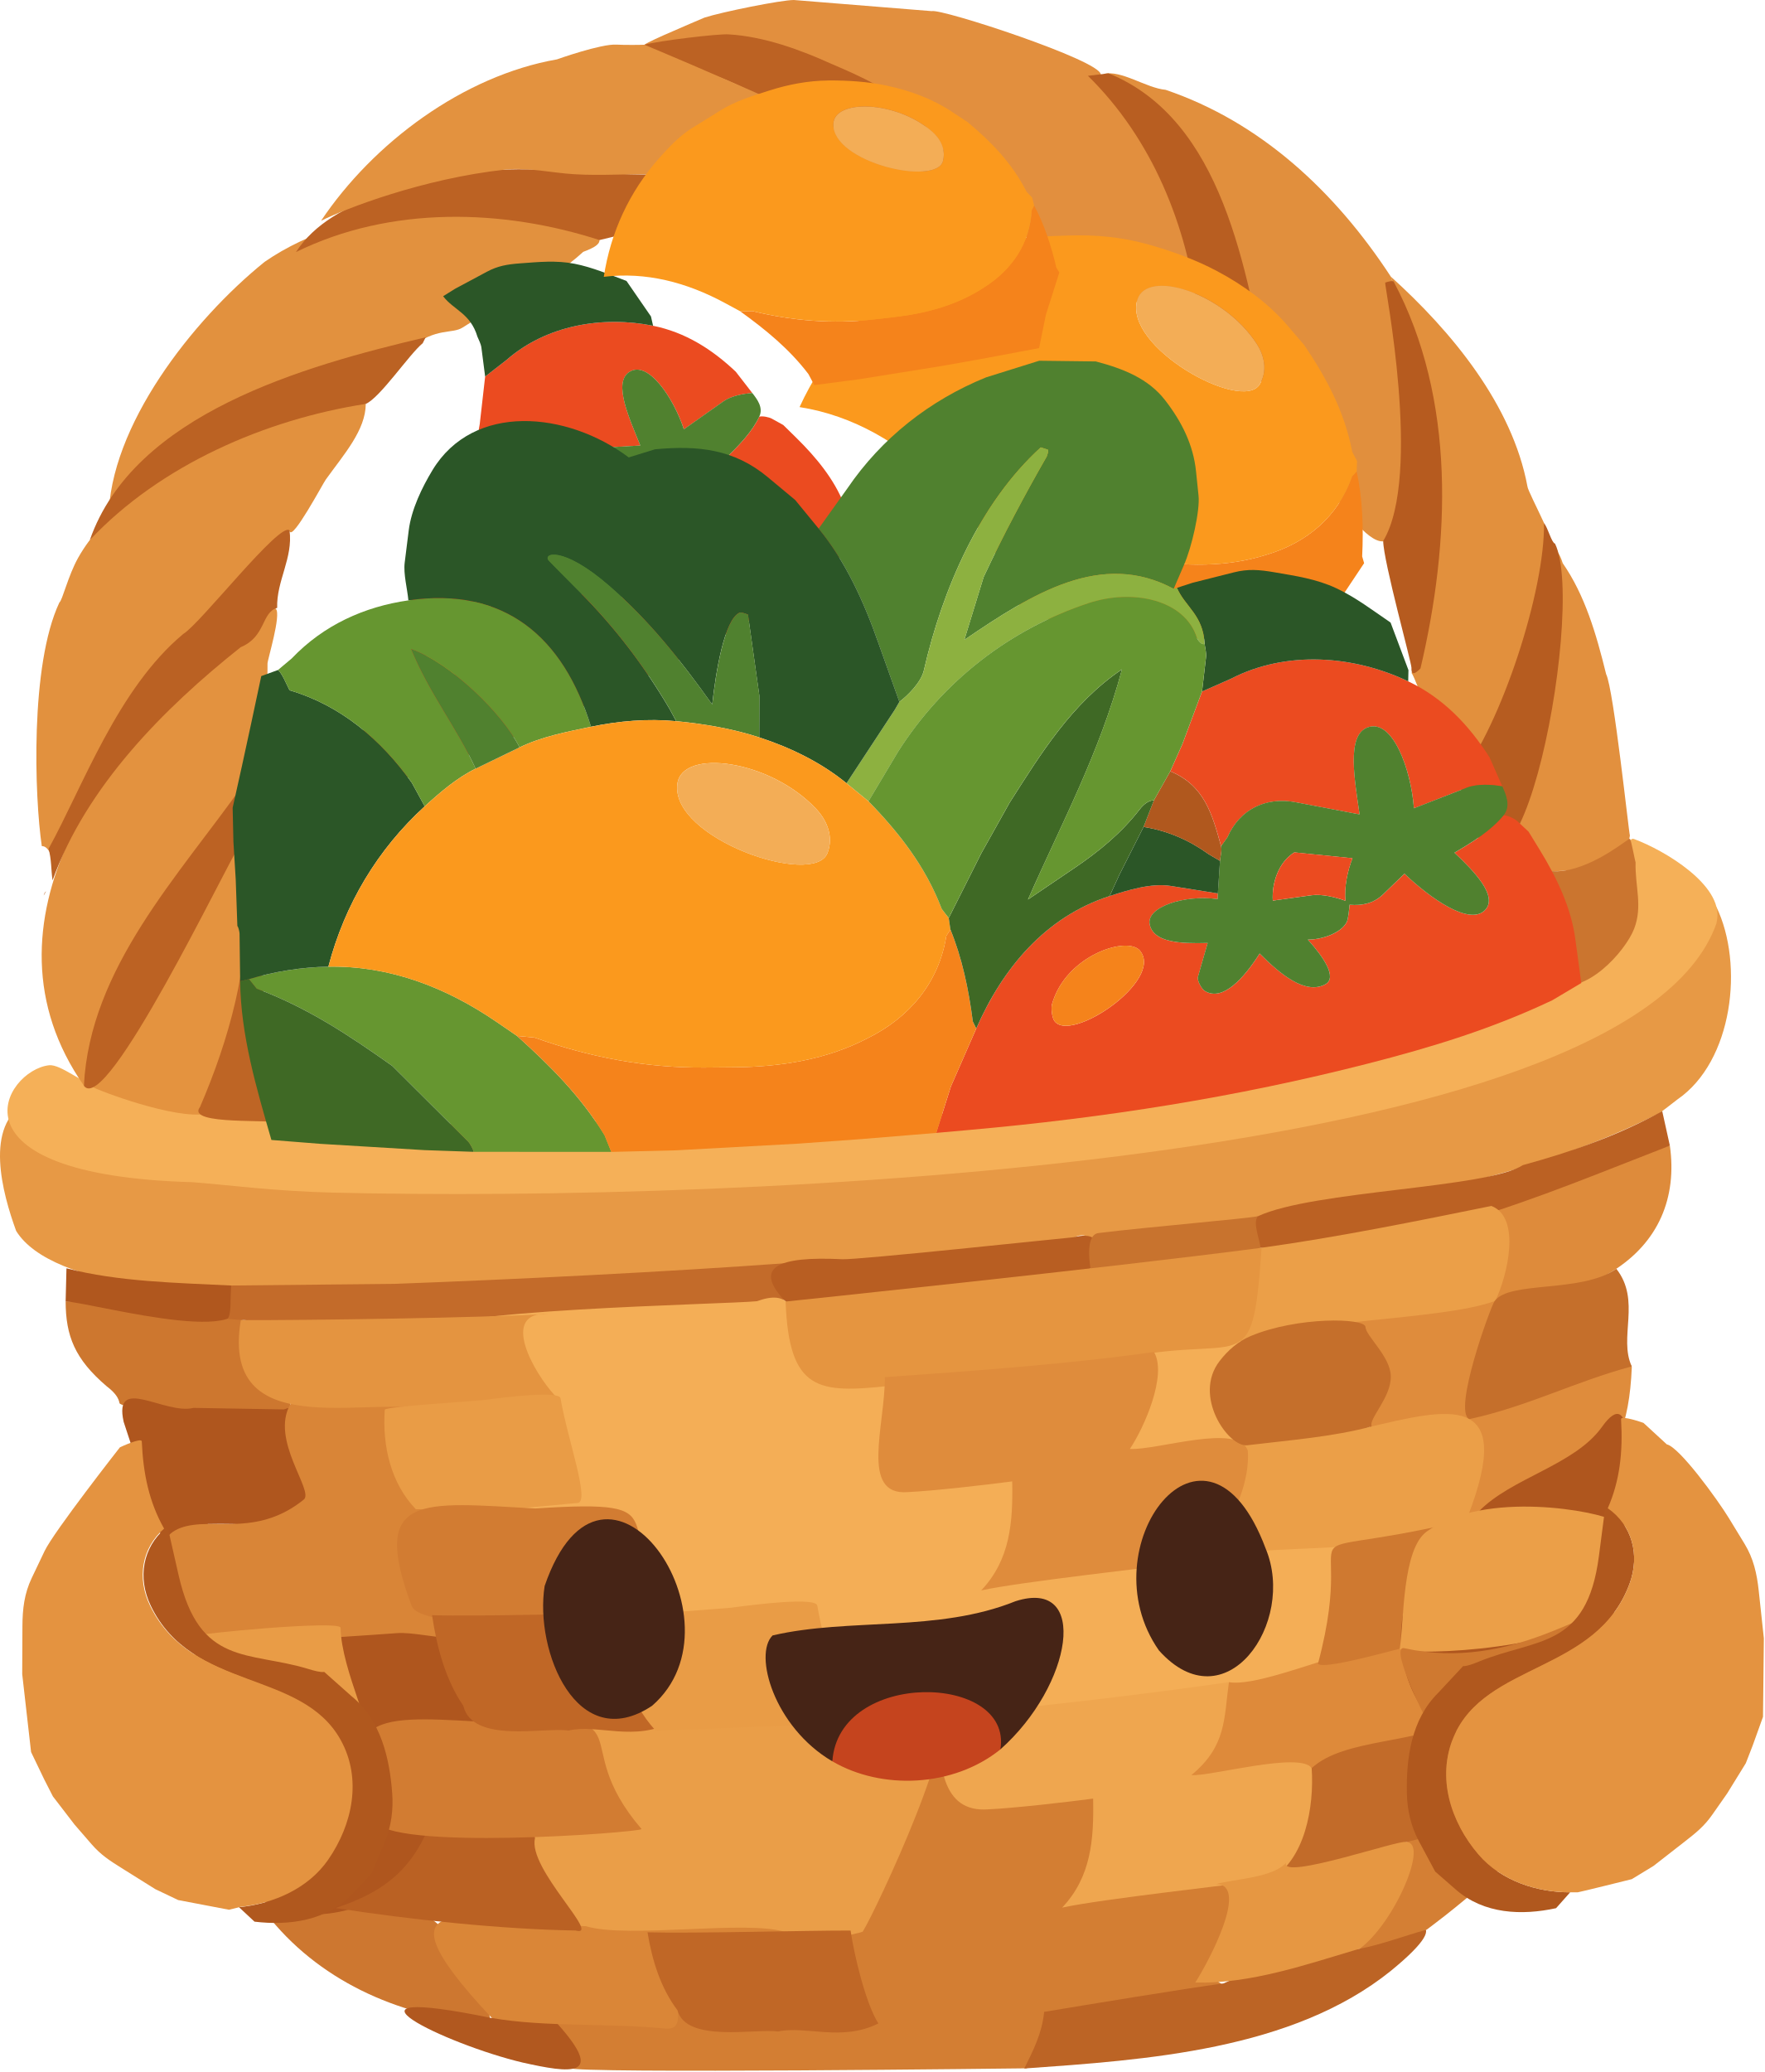
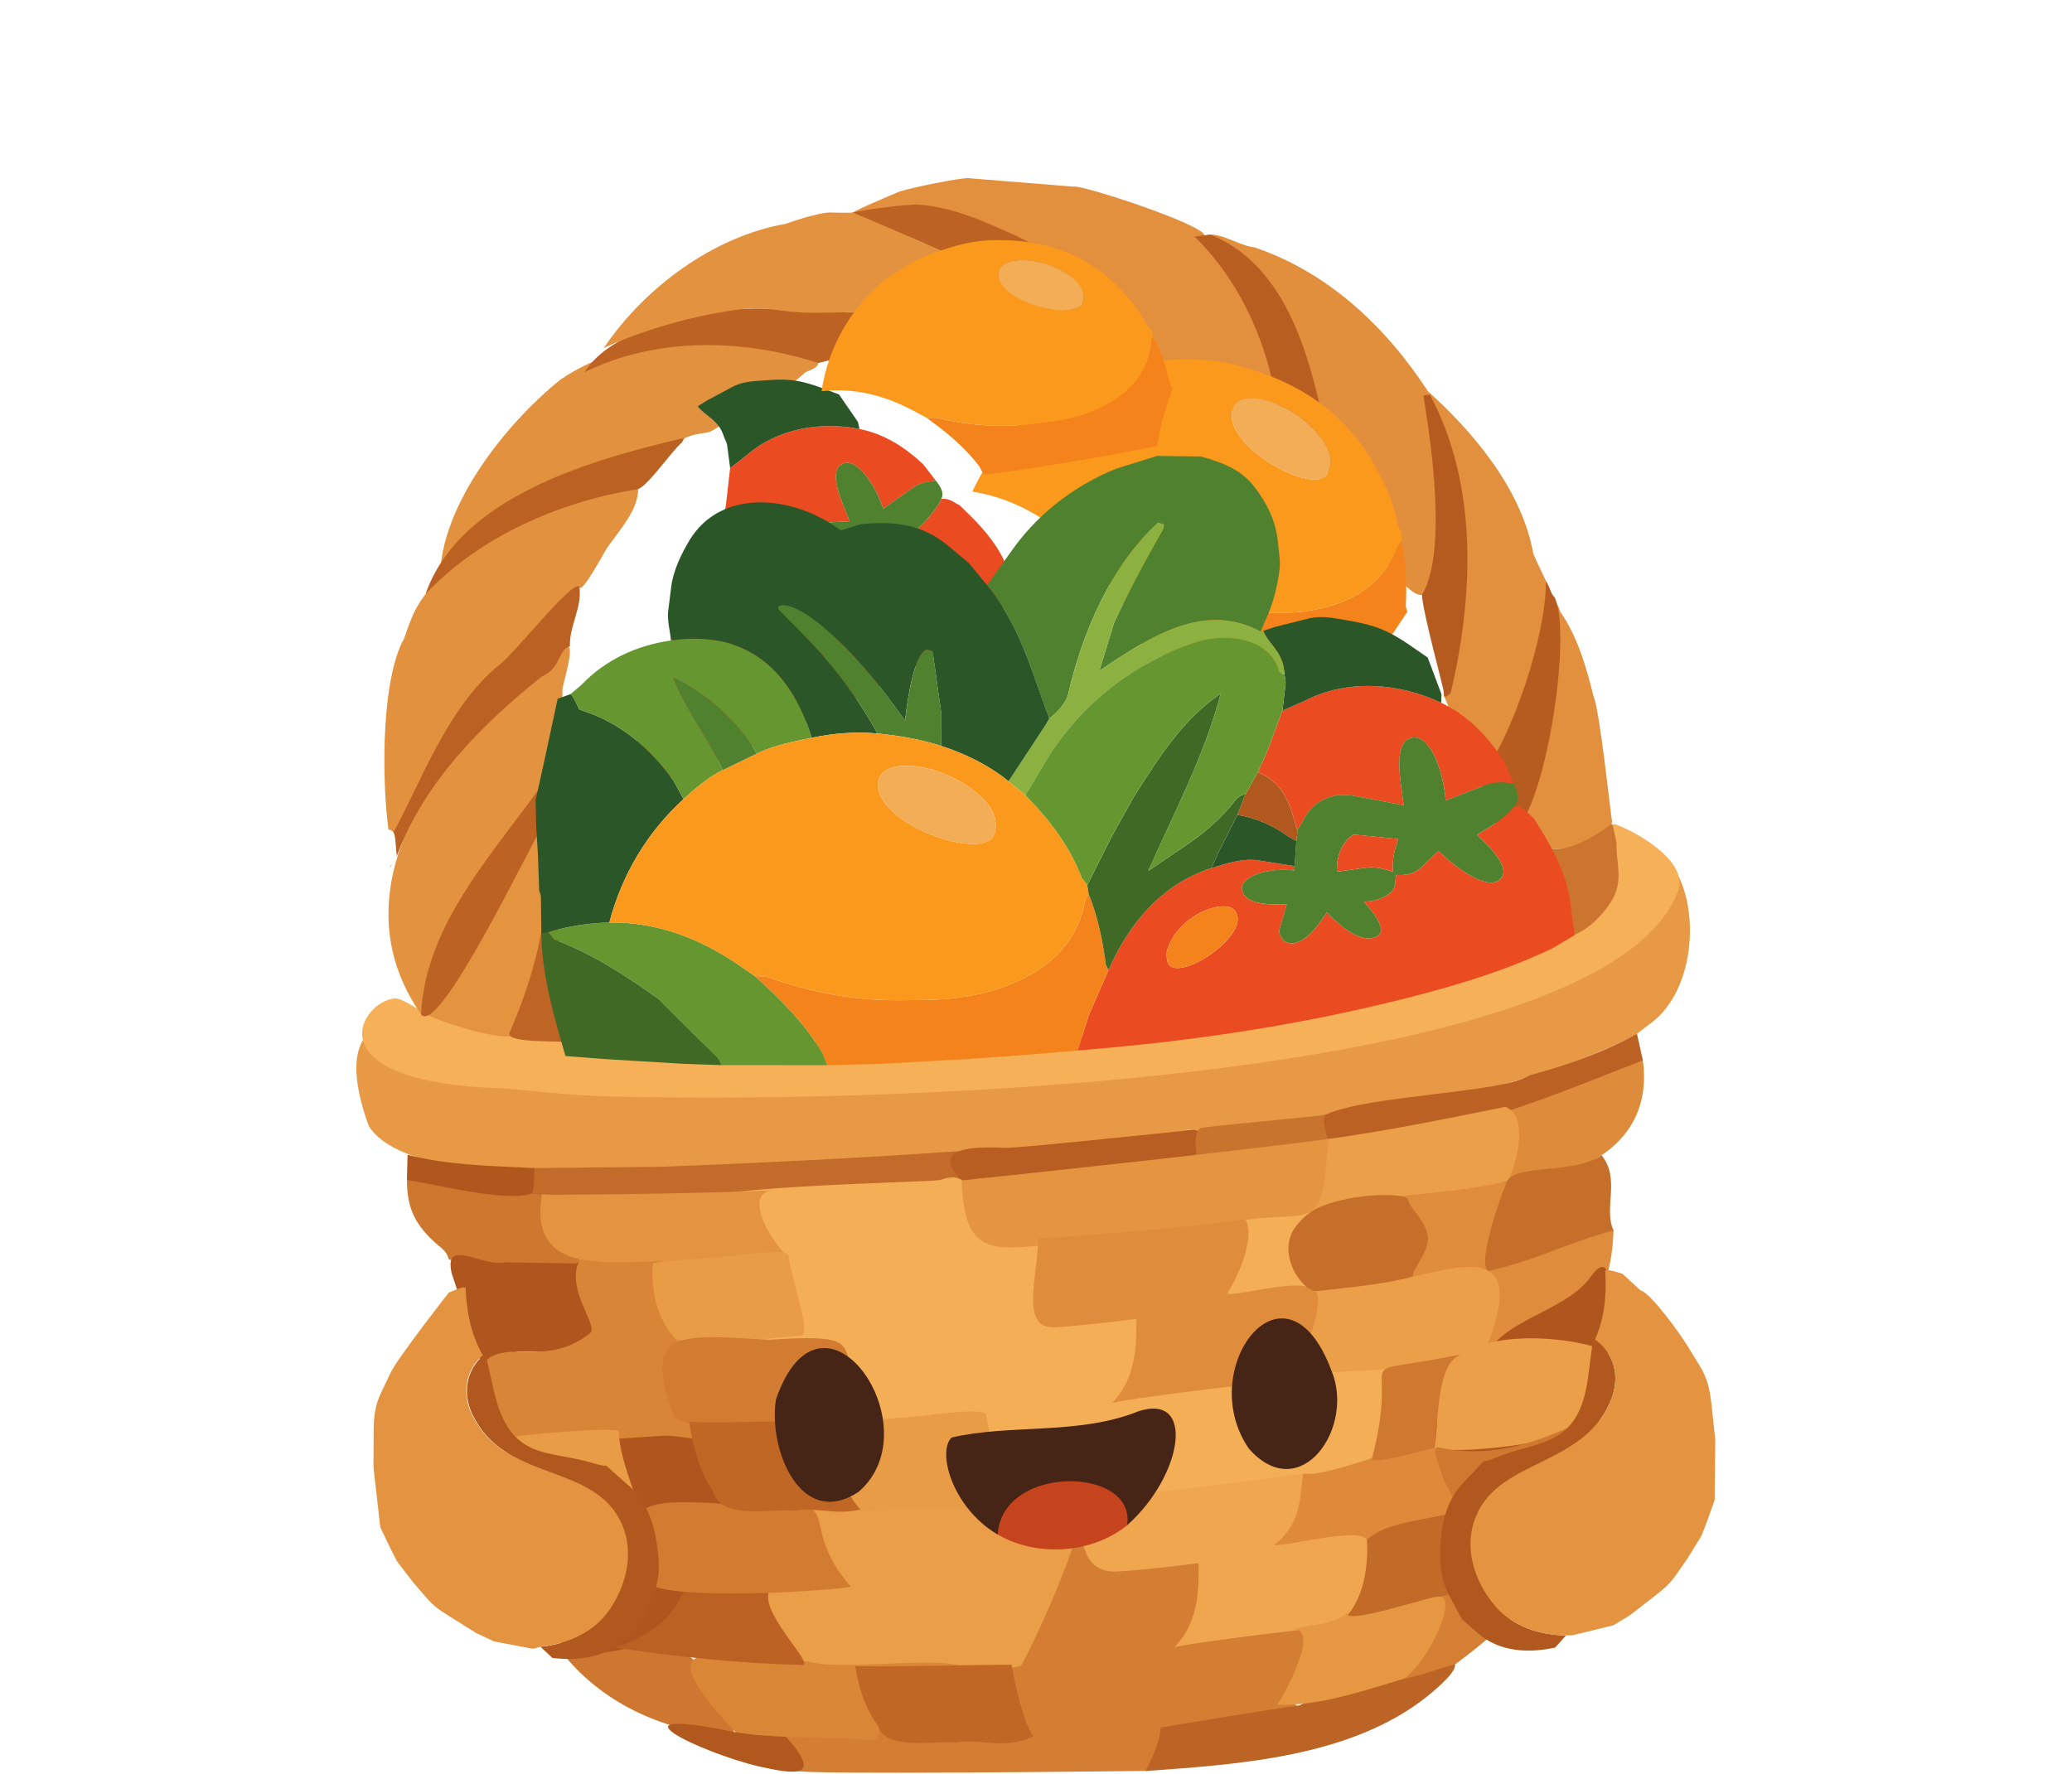
- <svg xmlns="http://www.w3.org/2000/svg" width="534" height="627" viewBox="0 0 534 627" fill="none">
+ <svg xmlns="http://www.w3.org/2000/svg" width="814" height="697" viewBox="-140 -70 814 697" fill="none">
  <g id="cesto">
    <g id="corpo">
      <path d="M519.51 274.461C527.873 291.803 524.535 321.143 507.693 332.701C507.693 332.701 502.015 337.133 502.043 336.969C448.676 363.778 386.763 368.094 330.057 375.547C329.626 372.89 324.216 373.389 324.274 376.4C296.382 377.59 264.873 386.021 238.65 382.443C194.088 387.728 26.303 407.208 4.885 372.477C0.751 361.14 -4.956 340.518 8.012 333.593C30.159 377.292 202.634 355.213 250.716 355.05C339.227 343.357 461.02 342.916 519.49 274.461" fill="#E79945" />
      <path d="M519.5 279.449C493.632 352.834 223.994 363.883 100.618 360.891C82.989 360.459 68.717 358.531 58.185 357.735C-17.895 355.587 1.317 323.877 14.841 322.352C18.352 321.959 25.229 328.021 28.874 328.404C33.957 328.941 41.448 330.083 49.217 331.464C65.187 334.303 99.103 340.422 118.631 340.298C172.44 339.952 267.598 337.727 290.828 336.902C331.87 330.764 381.593 324.433 423.978 313.019C442.528 307.389 465.433 298.786 478.544 290.575C496.03 283.535 489.977 252.19 494.581 253.897C503.847 257.331 521.428 267.815 519.701 278.298" fill="#F5B058" />
      <path d="M286.004 518.845C315.709 522.777 345.769 527.947 325.876 574.716L366.074 568.567C366.697 571.128 371.426 569.881 373.143 569.881C376.02 580.998 360.77 595.433 369.719 600.354L369.162 602.378L317.454 610.578L310.807 625.886C310.807 625.886 173.505 627.584 172.334 625.79C169.006 624.352 172.21 619.009 169.275 614.77C167.155 616.631 166.637 614.894 167.999 612.401C176.746 607.595 191.968 613.494 202.692 611.614C202.883 607.01 207.305 607.269 209.78 611.902C226.507 613.427 246.122 614.559 262.6 611.259C258.888 603.567 256.481 595.376 255.368 586.695C250.688 584.269 277.966 513.263 285.994 518.845H286.004Z" fill="#D37E33" />
      <path d="M479.83 530.987C476.722 534.172 474.42 539.965 471.466 542.756C457.999 548.943 440.562 558.908 425.484 557.431C427.584 560.97 392.326 566.265 391.501 567.282C388.278 567.138 386.705 566.418 389.247 563.685C404.047 513.329 385.602 538.344 436.955 520.043C456.225 520.225 444.235 533.001 479.83 530.978V530.987Z" fill="#C26B29" />
      <path d="M421.014 596.353C391.108 620.447 346.958 623.315 310.011 625.943C312.706 620.486 315.335 615.479 316.035 608.803C327.909 606.827 358.842 601.715 370.304 600.19C382.331 594.704 398.014 590.292 411.538 589.668C426.836 580.604 442.749 578.638 421.004 596.353H421.014Z" fill="#BC6425" />
      <path d="M73.685 399.487C78.577 403.899 87.871 424.933 87.871 424.933C89.665 436.482 36.508 426.458 36.173 424.607C35.914 423.197 35.089 421.634 32.288 419.495C22.601 411.237 19.896 404.225 19.867 393.799C35.501 393.54 72.793 398.672 73.685 399.487Z" fill="#CD772F" />
      <path d="M505.41 346.676C507.625 362.359 502.014 375.921 488.164 384.611C473.288 393.953 449.99 397.742 449.75 394.826C449.184 388.169 450.086 380.371 450.143 378.415C451.179 376.583 452.675 365.044 455.006 363.96C464.435 359.577 491.07 349.899 505.41 346.667V346.676Z" fill="#DE8B3B" />
      <path d="M101.558 577.391C111.869 577.516 126.17 574.849 133.585 583.367C133.095 594.896 152.202 607.777 147.492 612.419C122.324 610.578 98.01 600.372 81.877 580.7C81.474 578.619 79.21 575.482 82.529 574.504C85.483 575.128 101.223 573.142 101.558 577.391Z" fill="#CD7730" />
      <path d="M475.101 538.651C468.089 557.604 431.766 583.952 431.766 583.952C425.417 585.65 417.993 588.499 411.547 589.688C415.336 580.336 427.815 569.67 425.493 557.441C442.634 553.461 459.428 547.313 475.101 538.651Z" fill="#D47F34" />
      <path d="M69.964 389.004C84.677 410.029 29.497 394.5 19.867 393.8L20.117 383.796C35.808 387.892 53.62 388.189 69.954 389.004H69.964Z" fill="#B0571E" />
      <path d="M148.864 610.684C152.038 608.334 165.303 610.012 168.584 612.247C183.69 629.042 172.43 627.315 158.215 624.15C134.822 618.635 96.091 599.836 148.854 610.684H148.864Z" fill="#B1581F" />
      <path d="M238.66 382.194L239.878 383.882C237.461 391.498 245.029 388.055 247.446 391.834C250.141 395.891 238.919 395.824 237.595 393.359C213.031 397.08 183.317 400.754 158.177 397.963C132.088 402.787 68.516 399.516 68.909 399.037C70.002 397.685 69.666 394.088 69.954 389.004L119.408 388.505C155.894 387.163 202.519 384.851 238.65 382.185L238.66 382.194Z" fill="#C36B2A" />
      <path d="M505.41 346.676C465.557 362.1 424.774 380.419 381.449 377.638C379.137 374.597 376.298 370.089 380.778 368.017C397.611 360.229 450.134 359.606 460.934 352.566C475.417 348.614 489.891 343.588 503.099 336.241L505.41 346.676Z" fill="#BB6123" />
      <path d="M324.974 374.396C335.467 371.71 332.618 381.388 328.35 386.03C299.134 387.479 265.593 399.756 238.257 394.356C227.418 383.479 235.235 380.074 254.956 381.052C259.512 381.282 318.624 374.99 324.983 374.396H324.974Z" fill="#B85E22" />
      <path d="M380.777 368.008C378.878 369.888 381.641 375.988 381.449 377.628C380.183 388.534 342.574 381.398 330.124 384.179C330.124 384.179 328.053 373.677 332.474 373.13C346.986 371.327 378.811 368.641 380.768 368.008H380.777Z" fill="#C8732E" />
      <path d="M85.953 426.488C91.372 424.464 92.792 427.514 90.212 435.648C98.029 475.328 105.107 460.231 62.866 461.18C66.338 505.887 116.032 477.227 137.028 491.586C141.872 494.895 148.24 504.419 149.353 513.215C159.376 524.206 139.052 524.139 131.292 524.561C145.689 555.849 114.085 588.077 81.838 577.133C79.268 575.397 74.299 560.453 74.29 549.173C74.654 542.498 51.126 471.961 37.429 430.267C34.226 415.87 49.85 428.214 58.569 426.037L85.943 426.498L85.953 426.488Z" fill="#AF561E" />
      <path d="M229.116 393.751C248.319 386.721 234.977 416.052 250.093 418.095C292.411 417.606 361.326 397.55 401.965 396.293C406.972 386.165 406.713 454.341 403.797 502.27C403.27 511.123 274.436 522.009 227.15 523.026C220.388 522.163 169.956 516.801 148.25 489.974C123.37 459.233 127.523 406.393 130.698 403.583C126.487 396.312 220.158 394.711 229.116 393.751Z" fill="#F4AE56" />
      <path d="M282.656 518.528C293.312 518.193 264.797 578.84 261.104 584.547C260.826 584.988 199.996 599.183 175.969 584.345C153.007 570.159 155.703 527.727 168.047 523.746C191.009 516.332 263.281 519.814 282.656 518.528Z" fill="#EA9E48" />
      <path d="M371.953 509.032C376.03 515.996 370.802 528.005 366.467 534.45C374.792 534.901 394.302 526.47 396.997 535.035C397.802 546.746 394.992 562.899 384.451 568.701C373.852 570.255 333.453 574.629 321.473 577.257C330.268 567.963 331.103 556.626 330.853 544.272C323.142 545.298 306.846 547.168 299.173 547.514C284.718 548.607 284.085 533.548 283.989 518.988C309.733 517.185 346.689 512.658 371.953 509.032Z" fill="#EFA64F" />
      <path d="M177.37 582.887C190.079 586.753 226.392 580.835 237.806 584.691C239.974 588.412 198.913 586.014 198.28 586.695C199.546 593.285 201.627 599.749 205.32 605.379C204.706 608.756 206.874 614.28 201.387 613.868C184.66 612.142 165.189 613.504 148.874 610.664C109.241 568.51 144.759 581.813 177.37 582.878V582.887Z" fill="#DA8637" />
      <path d="M205.042 608.305C199.996 601.649 197.397 593.323 195.978 584.729C209.809 585.122 244.156 584.154 257.44 584.192C258.466 591.299 261.977 606.253 265.852 612.305C254.802 617.878 243.887 612.919 235.523 614.741C228.675 613.782 207.718 618.261 205.042 608.315V608.305Z" fill="#C06726" />
      <path d="M425.484 557.431C432.764 557.086 422.088 581.976 411.538 589.678C395.529 594.416 378.581 600.373 361.767 599.931C365.69 593.831 378.313 570.294 368.078 570.121C373.661 568.577 385.199 568.241 389.247 563.695C387.453 569.171 424.246 556.415 425.484 557.431Z" fill="#E69742" />
      <path d="M434.384 502.472C436.063 508.706 438.47 514.989 442.393 520.12C428.994 527.832 406.943 525.885 396.997 535.045C393.62 529.913 365.767 537.711 360.597 537.145C371.301 528.35 370.428 519.88 371.953 509.032C385.794 511.43 435.075 484.679 434.375 502.462L434.384 502.472Z" fill="#DE8A3A" />
      <path d="M132.29 427.639C130.045 437.201 128.798 451.138 134.822 459.032C137.316 460.902 150.178 487.413 150.178 487.413C148.413 501.292 129.355 493.542 120.185 494.194C103.323 495.393 60.737 498.511 58.684 495.154C40.518 465.516 51.059 461.247 62.876 461.171C71.575 461.113 81.445 462.235 91.938 453.785C95.17 451.186 81.656 435.763 87.881 424.924C88.399 424.013 138.045 421.308 132.299 427.639H132.29Z" fill="#D98537" />
      <path d="M165.898 397.588C151.108 396.898 161.448 415.352 168.076 422.44C156.345 425.95 142.466 421.538 132.29 427.638C117.068 420.215 66.223 439.436 72.88 399.487C94.019 399.526 145.555 398.806 165.908 397.588H165.898Z" fill="#E49440" />
      <path d="M443.823 425.557C457.241 425.461 493.027 408.206 493.891 413.683C492.461 449.718 475.619 451.138 445.751 460.883C439.411 455.905 455.563 434.871 440.331 428.962C386.015 442.486 438.758 419.591 409.034 402.749C401.188 395.21 455.448 389.464 453.846 394.279C453.846 394.279 451.486 419.438 443.823 425.567V425.557Z" fill="#DF8C3C" />
      <path d="M451.39 364.929C460.474 368.401 456.273 386.002 452.58 393.646C436.054 399.794 390.312 399.228 377.497 406.767C367.887 405.185 377.986 379.364 381.833 377.58C404.872 374.386 428.38 369.6 451.39 364.929Z" fill="#EB9F48" />
      <path d="M161.927 556.251C159.635 565.459 182.386 586.378 174.195 584.182C152.096 583.846 123.513 580.844 101.568 577.382C117.356 572.193 125.537 564.778 131.014 549.777C139.474 552.405 160.163 546.871 161.937 556.251H161.927Z" fill="#BA6123" />
      <path d="M381.842 377.581C378.984 419.716 376.586 402.394 336.321 411.698C328.475 412.494 275.846 419.333 269.334 419.352C247.733 421.702 238.784 421.078 237.777 393.857C237.777 393.857 334.94 383.748 381.842 377.581Z" fill="#E59540" />
      <path d="M212.782 519.986C212.782 519.986 148.653 526.058 147.569 520.466C141.181 513.32 134.131 498.117 138.889 490.665L180.621 487.576C191.623 484.689 238.478 519.603 212.782 519.986Z" fill="#F2AA54" />
      <path d="M174.732 454.821L141.239 457.909C141.239 457.909 141.574 457.928 139.263 456.854L125.854 456.701C118.286 448.817 115.687 437.594 116.454 426.574C116.943 425.624 143.665 423.965 146.178 423.687C153.602 422.708 169.265 420.809 169.658 423.14C171.807 435.782 178.799 454.715 174.742 454.83L174.732 454.821Z" fill="#E99C46" />
      <path d="M150.696 521.291C197.521 518.221 170.56 526.058 194.193 553.489C193.282 554.554 116.809 560.328 113.231 550.765C100.378 516.361 116.435 519.478 150.696 521.291Z" fill="#D27C32" />
      <path d="M444.11 459.243C422.884 472.124 383.712 465.928 360.597 472.335C377.152 453.766 373.257 437.816 375.147 437.365C380.537 436.885 409.12 431.197 414.002 431.917C437.924 426.363 459.265 420.416 444.11 459.253V459.243Z" fill="#EB9F48" />
      <path d="M455.822 457.008C438.758 465.046 431.872 484.066 434.385 502.472C433.991 501.014 432.86 499.729 433.445 496.573C430.375 496.669 401.198 505.752 398.896 503.479C412.727 451.8 379.387 476.863 455.822 457.008Z" fill="#CF7930" />
      <path d="M410.482 427.418L410.693 421.5C410.789 423.159 412.842 425.768 410.482 427.418Z" fill="#EB9F48" />
      <path d="M425.522 484.584C416.372 517.789 450.594 546.036 480.645 530.028C482.908 527.899 504.173 404.676 484.894 431.744C476.559 443.455 457.443 447.129 447.487 457.459C431.651 473.879 423.019 484.852 425.522 484.584Z" fill="#AF561E" />
      <path d="M493.881 413.472C476.703 418.076 462.239 425.663 444.715 429.432C439.612 427.063 451.141 395.449 452.359 393.732C456.762 387.479 478.784 391.373 489.2 383.939C496.787 393.598 489.795 404.734 493.881 413.481V413.472Z" fill="#C56F2B" />
      <path d="M349.269 409.108C353.346 416.071 346.305 432.012 341.97 438.458C350.296 438.909 374.984 430.459 377.67 439.024C378.475 450.735 370.495 466.907 359.954 472.709C349.356 474.263 308.956 478.637 296.976 481.265C305.772 471.971 306.606 460.634 306.357 448.28C298.645 449.306 282.349 451.176 274.676 451.522C260.221 452.615 267.904 431.293 267.818 416.733C293.562 414.93 324.015 412.743 349.269 409.117V409.108Z" fill="#DF8C3C" />
      <g>
        <path d="M488.529 487.663C467.303 500.544 423.373 500.88 423.661 498.904C424.975 490.157 424.39 468.758 431.871 463.415C449.769 450.62 484.126 457.497 488.116 460.068C493.66 463.646 495.78 469.074 488.529 487.663Z" fill="#EB9F48" />
        <path d="M433.905 523.621C436.974 523.717 482.62 526.249 482.496 523.027C482.39 520.331 490.495 489.13 488.183 487.874C482.179 484.603 458.152 506.03 425.023 498.76C419.729 497.599 434.49 526.767 433.905 523.621Z" fill="#CF7930" />
        <path d="M66.827 520.581C63.595 515.91 57.466 500.333 58.674 495.153C59.307 494.3 103.074 490.214 103.093 492.573C103.208 505.397 114.382 526.316 110.354 525.779" fill="#E99C46" />
        <path d="M415.153 431.648C403.241 434.842 390.206 435.801 377.497 437.346C371.876 438.027 360.875 422.507 369.152 411.832C371.665 408.59 374.763 405.885 378.494 404.312C392.661 398.366 413.158 398.778 413.273 401.54C413.389 404.303 420.784 410.393 420.947 416.398C421.119 422.901 414.098 429.375 415.163 431.648H415.153Z" fill="#C56F2B" />
        <path d="M162.052 456.471C208.878 453.402 181.916 461.238 205.55 488.67C204.638 489.734 128.165 495.509 124.587 485.946C111.735 451.541 127.791 454.658 162.052 456.471Z" fill="#D27C32" />
        <path d="M140.231 516.197C134.956 508.457 132.251 498.77 130.764 488.766C145.209 489.226 181.081 488.094 194.96 488.142C196.025 496.41 199.699 513.809 203.746 520.849C192.208 527.333 180.813 521.559 172.065 523.679C164.91 522.557 143.022 527.774 140.231 516.197Z" fill="#C06726" />
        <path d="M253.028 521.626L198.528 523.746C190.088 514.855 187.191 502.203 188.054 489.773C188.601 488.708 218.393 486.838 221.193 486.512C229.461 485.409 246.927 483.27 247.369 485.888C249.766 500.141 257.564 521.502 253.037 521.626H253.028Z" fill="#E99C46" />
      </g>
    </g>
    <g id="rosto">
      <g id="boca" transform="translate(277.0 512.0) scale(1.0) translate(-277.0 -512.0)">
        <path d="M302.789 529.376C294.08 505.292 260.97 510.251 251.925 532.992C234.286 522.652 228.004 500.63 233.835 494.895C257.085 489.485 283.807 494.05 307.364 484.536C329.866 477.352 324.59 510.03 302.779 529.376H302.789Z" fill="#462416" />
        <path d="M302.789 529.376C288.574 540.848 266.878 541.749 251.925 532.983C253.814 505.138 306.558 506.241 302.789 529.376Z" fill="#C5441E" />
      </g>
      <g id="olho-esq" transform="translate(185.0 490.0) scale(1.0) translate(-185.0 -490.0)">
        <path d="M197.339 516.197C174.655 531.275 161.726 499.604 164.843 479.932C182.866 427.571 226.891 490.626 197.339 516.197Z" fill="#462416" />
      </g>
      <g id="olho-dir" transform="translate(364.0 477.0) scale(1.0) translate(-364.0 -477.0)">
        <path d="M383.07 468.595C392.45 491.02 370.917 521.904 350.775 499.441C328.839 468.201 365.009 420.378 383.07 468.595Z" fill="#462416" />
      </g>
    </g>
    <g id="alca">
      <path d="M333.146 22.521C340.474 32.151 369.421 83.686 362.285 93.009C354.362 103.368 308.927 70.421 289.092 57.29C263.646 37.474 196.371 15.001 195.325 13.562C194.193 13.812 197.099 12.316 201.109 10.551C206.432 8.201 213.204 5.333 213.204 5.333C218.527 3.606 236.434 0 240.271 0L281.975 3.367C284.968 2.523 333.127 18.329 333.146 22.511V22.521Z" fill="#E28F3E" />
      <path d="M180.161 70.805C183.633 73.442 179.317 75.15 176.516 76.214C166.08 85.835 152.249 91.244 140.039 99.1C136.788 101.191 132.069 98.965 124.137 105.277C88.082 110.485 54.761 132.545 32.864 156.927C33.065 129.054 58.204 96.903 80.092 79.236C106.651 60.906 148.058 59.429 180.161 70.805Z" fill="#E2913E" />
      <path d="M420.937 83.686C422.683 86.065 428.783 139.816 421.445 161.32C415.71 174.585 392.604 131.107 387.597 125.38C373.133 90.314 370.399 44.687 333.98 22.396C339.304 21.044 346.852 26.636 352.799 27.182C381.516 36.937 404.056 57.875 420.937 83.686Z" fill="#E18F3D" />
      <path d="M110.708 122.225C110.66 130.176 104.119 137.447 98.604 145.12C97.702 146.377 88.542 163.584 87.679 160.773C87.65 160.697 81.176 167.727 77.522 171.717C70.098 179.813 61.744 188.579 54.147 195.984C36.892 213.815 25.066 235.06 17.632 258.617C15.273 260.66 15.196 255.979 12.654 256.046C10.458 241.285 9.038 201.202 17.987 182.287C18.869 181.741 20.596 174.25 23.646 168.802C27.483 161.944 32.969 156.62 36.46 153.455C56.9 134.915 89.281 118.571 110.708 122.215V122.225Z" fill="#E2913E" />
      <path d="M294.06 60.618C258.13 54.585 219.16 63.448 181.446 72.646C152.278 63.218 118.247 62.163 89.569 76.281C100.618 59.17 128.645 54.902 148.058 51.622C178.194 48.782 217.376 62.815 240.587 35.796C225.078 24.9 208.005 18.502 188.985 15.989C190.769 14.08 193.052 14.071 195.037 13.534C199.507 12.325 217.155 10.205 220.493 10.397C231.322 11.021 242.573 15.222 251.1 19.087C254.553 20.651 268.182 25.907 275.136 32.717C287.49 44.812 294.051 60.599 294.051 60.599L294.06 60.618Z" fill="#BC6223" />
      <path d="M441.636 235.463C438.183 233.228 428.495 204.866 427.248 203.715C434.087 163.104 435.142 122.628 420.927 83.686C439.41 100.337 457.721 122.561 462.296 147.163C462.315 148.046 465.212 153.657 467.331 158.289C468.051 159.853 468.674 181.587 463.485 201.039C459.025 217.757 448.964 232.902 441.645 235.463H441.636Z" fill="#E2903D" />
      <path d="M493.315 252.814C491.665 267 449.021 266.156 450.661 256.89C461.49 243.683 465.154 146.165 472.981 170.422C479.676 180.072 483.1 191.706 486.121 204.002C488.404 208.462 493.056 252.689 493.315 252.814Z" fill="#E2903E" />
      <path d="M335.505 22.185C370.274 36.304 377.228 82.142 383.847 115.645C372.481 115.175 370.821 99.982 362.534 94.889C359.273 68.167 348.694 41.982 329.28 22.943L335.515 22.185H335.505Z" fill="#B85E21" />
      <path d="M470.65 164.504C480.606 184.695 456.426 306.162 441.626 235.463C454.498 219.186 467.638 178.489 467.312 158.289C468.549 159.776 469.557 164.159 470.64 164.504H470.65Z" fill="#B65C20" />
      <path d="M80.965 200.808C81.56 253.456 35.204 273.522 25.401 328.548C-8.783 279.545 31.952 224.183 72.745 192.703C73.656 191.994 81.579 182.182 83.497 184.234C85.185 186.037 80.955 199.629 80.965 200.808Z" fill="#E3923F" />
      <path d="M74.951 255.547C77.781 262.233 74.107 307.975 64.017 336.596C56.42 339.732 32.979 331.253 28.221 329.047C41.793 303.85 71.335 253.581 74.145 254.233C74.289 254.272 74.778 255.145 74.951 255.547Z" fill="#E4933F" />
      <path d="M72.774 255.317C68.544 261.628 32.144 338.025 25.392 328.558C27.195 292.897 54.099 265.072 73.618 237.419C76.255 239.836 76.85 253.427 73.148 254.866C73.119 254.876 73.004 254.962 72.774 255.317Z" fill="#BC6223" />
      <path d="M84.734 339.991C83.804 338.37 56.027 340.806 60.535 334.984C69.139 315.053 76.044 291.189 74.241 269.042C78.644 264.649 80.044 324.146 84.734 339.981V339.991Z" fill="#BE6525" />
      <path d="M495.032 260.947C494.849 268.247 497.238 274.184 494.6 281.042C491.962 287.9 479.724 301.587 470.247 297.539C460.349 293.309 450.891 270.203 450.613 260.314C454.085 258.578 464.214 264.621 473 263.518C483.33 262.213 493.497 253.044 493.324 253.869C493.622 253.725 494.888 260.784 495.041 260.947H495.032Z" fill="#CB752F" />
      <path d="M127.935 103.867C123.887 107.157 115.082 120.316 110.708 122.225C80.39 126.915 48.517 140.717 27.185 163.42C40.537 125.179 92.024 110.725 128.827 102.073L127.935 103.867Z" fill="#BB6223" />
      <path d="M419.249 85.528C419.872 85.269 421.599 84.818 421.819 85.221C440.734 120.786 438.94 164.044 429.924 202.285C427.497 204.76 427.143 203.561 427.2 202.094C427.258 200.626 418.702 169.876 418.645 163.708C430.576 143.873 418.884 85.681 419.249 85.528Z" fill="#B65B1F" />
      <path d="M87.631 160.495C88.753 168.859 83.631 175.784 83.89 183.956C79.085 185.28 80.524 192.646 72.841 195.85C49.457 214.428 26.12 238.014 15.905 266.395C15.435 263.221 15.608 259.998 14.687 256.861C25.008 238.215 35.52 208.472 55.451 191.85C60.631 188.771 84.763 157.723 87.621 160.495H87.631Z" fill="#BA6123" />
      <path d="M195.047 13.543C195.047 13.543 282.311 49.752 288.44 59.266C287.375 61.405 275.625 49.867 244.865 49.109C239.12 48.965 211.995 53.204 197.761 52.773C190.213 52.543 182.319 53.224 173.85 52.725C167.03 52.322 159.712 50.576 152.892 51.325C127.906 54.058 104.608 63.132 97.175 66.805C112.943 43.277 140.126 22.953 168.574 17.965C168.574 17.965 181.974 13.188 186.625 13.505C189.091 13.668 195.047 13.553 195.047 13.553V13.543Z" fill="#E3923F" />
    </g>
    <g id="extra-tomate" transform="translate(170 150) rotate(-14) scale(0.85) translate(-380 -257)">
      <g>
        <path d="M462.641 251.663L466.056 257.226C471.207 265.638 475.571 274.759 476.808 284.265L478.602 297.472L469.854 302.671C451.813 311.246 433.493 316.866 413.964 321.864C374.14 332.05 334.297 338.284 293.38 341.929L283.366 342.821L287.807 328.769L295.49 311.226C303.47 293.003 316.409 277.426 335.841 271.153C341.222 269.417 348.387 267.125 354.43 268.103L368.606 270.357L368.539 272.074C358.343 270.673 346.91 274.539 347.975 279.709C349.116 285.253 357.298 285.598 365.527 285.358L362.582 295.602C362.266 296.715 363.695 299.275 364.673 299.88C370.093 303.208 376.548 295.938 381.257 288.543C387.636 294.959 395.175 301.079 401.121 297.875C404.872 295.861 400.565 289.578 395.827 284.332C399.865 284.38 405.84 282.5 407.605 279.037C408.114 278.04 408.372 274.827 408.478 273.791C412.363 274.136 415.844 273.311 418.587 270.664L425.091 264.391C432.821 271.757 445.022 280.476 449.626 275.239C453.242 271.124 446.441 263.873 440.216 258.041C445.827 254.752 451.295 251.327 455.083 246.733C456.215 246.666 458.421 247.731 459.236 248.488L462.651 251.673L462.641 251.663ZM345.02 287.67C341.232 283.104 322.586 289.041 318.404 303.86C318.078 305.021 318.404 307.774 319.018 308.781C323.574 316.166 352.483 296.667 345.02 287.679V287.67Z" fill="#EB4B20" />
        <path d="M426.203 206.17C436.773 211.196 444.552 219.349 450.834 229.18L454.709 237.976C451.525 237.391 447.132 237.141 444.005 238.359L427.949 244.604C427.105 232.998 421.513 217.287 413.888 220.145C407.452 222.553 410.051 236.173 411.499 246.455L392.134 242.772C383.175 241.064 375.205 244.901 371.512 253.38L369.594 256.075C366.937 246.503 364.606 237.669 354.209 233.391L357.854 225.219L363.82 209.249L372.596 205.374C389.381 196.732 409.686 198.315 426.213 206.17H426.203Z" fill="#EB4B20" />
        <path d="M420.88 188.388L426.289 202.784L426.213 206.17C409.686 198.315 389.381 196.732 372.596 205.374L363.82 209.249L365.047 198.698C365.153 197.806 364.75 195.668 364.587 194.814C364.184 186.095 358.688 183.611 356.223 177.885L360.961 176.35L373.43 173.204C377.766 172.111 381.142 172.389 385.717 173.175C392.105 174.278 398.388 175.17 404.44 178C410.319 180.753 415.528 184.743 420.889 188.397L420.88 188.388Z" fill="#2B5627" />
        <path d="M454.709 237.966C455.822 240.479 457.366 243.942 455.074 246.723C451.285 251.318 445.808 254.742 440.207 258.032C446.432 263.863 453.232 271.115 449.616 275.229C445.012 280.466 432.812 271.757 425.081 264.381L418.578 270.654C415.835 273.302 412.353 274.126 408.468 273.781C408.363 274.817 408.104 278.03 407.595 279.028C405.821 282.481 399.846 284.37 395.817 284.322C400.555 289.578 404.862 295.851 401.112 297.865C395.165 301.069 387.616 294.959 381.248 288.533C376.548 295.928 370.083 303.198 364.664 299.87C363.685 299.266 362.256 296.714 362.573 295.592L365.517 285.348C357.297 285.588 349.116 285.243 347.965 279.699C346.9 274.529 358.324 270.664 368.529 272.064L368.596 270.347L369.249 260.487C369.316 259.413 369.901 257.226 369.584 256.056L371.503 253.361C375.186 244.882 383.166 241.045 392.124 242.752L411.49 246.436C410.041 236.153 407.442 222.534 413.878 220.126C421.513 217.268 427.095 232.979 427.939 244.584L443.995 238.34C447.122 237.122 451.515 237.372 454.7 237.957L454.709 237.966ZM407.202 272.573C406.828 268.496 407.816 263.547 409.351 259.71L391.75 257.945C386.964 260.88 384.902 267.192 385.228 272.534L396.997 270.904C400.009 270.482 404.191 271.47 407.193 272.582L407.202 272.573Z" fill="#50812F" />
        <path d="M346.114 250.224C353.403 251.375 359.974 254.253 365.844 258.502L369.258 260.497L368.606 270.357L354.43 268.103C348.387 267.124 341.222 269.417 335.841 271.153L338.795 264.727L346.123 250.224H346.114Z" fill="#2B5627" />
        <path d="M345.02 287.67C352.473 296.657 323.564 316.157 319.018 308.771C318.394 307.764 318.078 305.011 318.404 303.851C322.586 289.032 341.232 283.095 345.02 287.66V287.67Z" fill="#F5831B" />
        <path d="M369.584 256.075C369.91 257.245 369.325 259.432 369.248 260.506L365.834 258.511C359.964 254.272 353.384 251.385 346.104 250.234L349.231 242.206L354.19 233.401C364.587 237.678 366.918 246.503 369.574 256.085L369.584 256.075Z" fill="#B0581E" />
        <path d="M407.202 272.572C404.2 271.469 400.018 270.482 397.006 270.894L385.238 272.525C384.912 267.182 386.974 260.88 391.76 257.936L409.36 259.701C407.826 263.528 406.838 268.486 407.212 272.563L407.202 272.572Z" fill="#EB4B20" />
      </g>
    </g>
    <g id="extra-laranja" transform="translate(330 130) rotate(10) scale(0.9) translate(-197 -283)">
      <g>
        <path d="M295.48 311.236L287.797 328.779L283.356 342.83L260.557 344.701L241.614 346.072L204.572 348.096L185.014 348.576L182.991 343.569C175.845 331.781 166.416 322.4 156.47 313.48L161.755 313.969C178.492 319.955 195.584 323.197 213.281 323.043L222.258 322.966C236.32 322.842 250.179 320.636 262.552 314.2C275.29 307.888 284.172 297.328 286.416 283.219L287.653 281.281C291.164 289.828 293.207 299.438 294.435 309.107L295.48 311.245V311.236Z" fill="#F5831B" />
        <path d="M204.677 218.236C213.079 219.042 221.779 220.519 229.797 223.138C239.274 226.226 248.558 230.734 256.222 237.026L262.878 242.493C272.134 251.998 280.172 262.242 285.054 275.085L287.164 277.819L287.663 281.281L286.426 283.219C284.181 297.328 275.299 307.888 262.562 314.2C250.189 320.635 236.329 322.851 222.268 322.966L213.29 323.043C195.584 323.196 178.492 319.945 161.764 313.969L156.479 313.48L150.245 309.212C134.812 298.652 117.749 292.197 99.391 292.523C104.359 273.589 114.325 256.996 128.549 244.009C133.124 239.827 138.351 235.328 143.972 232.604L157.256 226.168C163.999 222.898 171.586 221.449 178.895 219.924C187.316 218.169 196.083 217.421 204.677 218.246V218.236ZM250.457 258.127C252.328 253.284 250.419 248.411 247.052 244.814C233.03 229.823 206.442 226.408 205.013 237.17C202.807 253.706 246.391 268.678 250.457 258.118V258.127Z" fill="#FB991D" />
        <path d="M250.458 258.128C246.381 268.688 202.807 253.715 205.013 237.18C206.442 226.418 233.03 229.833 247.053 244.824C250.419 248.421 252.328 253.293 250.458 258.137V258.128Z" fill="#F3AD56" />
      </g>
    </g>
    <g id="extra-laranja-2" transform="translate(250 70) rotate(-6) scale(0.7) translate(-197 -283)">
      <g>
        <path d="M295.48 311.236L287.797 328.779L283.356 342.83L260.557 344.701L241.614 346.072L204.572 348.096L185.014 348.576L182.991 343.569C175.845 331.781 166.416 322.4 156.47 313.48L161.755 313.969C178.492 319.955 195.584 323.197 213.281 323.043L222.258 322.966C236.32 322.842 250.179 320.636 262.552 314.2C275.29 307.888 284.172 297.328 286.416 283.219L287.653 281.281C291.164 289.828 293.207 299.438 294.435 309.107L295.48 311.245V311.236Z" fill="#F5831B" />
        <path d="M204.677 218.236C213.079 219.042 221.779 220.519 229.797 223.138C239.274 226.226 248.558 230.734 256.222 237.026L262.878 242.493C272.134 251.998 280.172 262.242 285.054 275.085L287.164 277.819L287.663 281.281L286.426 283.219C284.181 297.328 275.299 307.888 262.562 314.2C250.189 320.635 236.329 322.851 222.268 322.966L213.29 323.043C195.584 323.196 178.492 319.945 161.764 313.969L156.479 313.48L150.245 309.212C134.812 298.652 117.749 292.197 99.391 292.523C104.359 273.589 114.325 256.996 128.549 244.009C133.124 239.827 138.351 235.328 143.972 232.604L157.256 226.168C163.999 222.898 171.586 221.449 178.895 219.924C187.316 218.169 196.083 217.421 204.677 218.246V218.236ZM250.457 258.127C252.328 253.284 250.419 248.411 247.052 244.814C233.03 229.823 206.442 226.408 205.013 237.17C202.807 253.706 246.391 268.678 250.457 258.118V258.127Z" fill="#FB991D" />
        <path d="M250.458 258.128C246.381 268.688 202.807 253.715 205.013 237.18C206.442 226.418 233.03 229.833 247.053 244.824C250.419 248.421 252.328 253.293 250.458 258.137V258.128Z" fill="#F3AD56" />
      </g>
    </g>
    <g id="frutas">
      <g>
        <path d="M156.47 313.471C166.416 322.391 175.845 331.781 182.99 343.559L185.014 348.566L143.329 348.547C143.368 348.029 142.322 346.063 141.708 345.449L118.756 322.573C105.548 313.212 92.859 304.81 77.704 299.189L75.383 296.283C82.941 294.01 91.382 292.657 99.39 292.513C117.749 292.187 134.812 298.642 150.245 309.203L156.479 313.471H156.47Z" fill="#669630" />
        <path d="M75.373 296.283L77.695 299.189C92.849 304.81 105.539 313.212 118.746 322.573L141.699 345.449C142.313 346.063 143.358 348.039 143.32 348.547L128.559 348.039L96.935 346.13L82.145 344.96C77.57 329.134 72.889 313.327 72.678 296.935L75.364 296.273L75.373 296.283Z" fill="#3F6925" />
      </g>
      <path d="M84.15 202.737C85.416 203.83 86.605 206.871 87.641 208.885C103.083 213.402 115.399 223.867 124.674 236.921L128.539 243.999C114.315 256.986 104.349 273.58 99.381 292.513C91.372 292.657 82.931 294 75.373 296.283L72.688 296.945L72.505 282.509C72.505 281.991 72.064 280.217 71.844 280.255L71.345 266.117L70.645 254.675L70.415 244.441C73.935 228.96 79.076 204.588 79.076 204.588L84.159 202.737H84.15Z" fill="#2B5627" />
      <path d="M178.885 219.915C171.567 221.44 163.989 222.888 157.247 226.159C152.364 216.232 136.673 200.77 124.395 196.368C129.863 209.748 138.255 220.27 143.962 232.595C138.342 235.319 133.124 239.817 128.539 243.999L124.674 236.921C115.399 223.867 103.083 213.402 87.641 208.885C86.595 206.87 85.415 203.83 84.149 202.736L88.302 199.245C97.961 189.116 110.296 183.582 123.609 181.673C152.71 177.511 170.492 192.646 178.885 219.915Z" fill="#669630" />
      <g id="tomate">
        <path d="M462.641 251.663L466.056 257.226C471.207 265.638 475.571 274.759 476.808 284.265L478.602 297.472L469.854 302.671C451.813 311.246 433.493 316.866 413.964 321.864C374.14 332.05 334.297 338.284 293.38 341.929L283.366 342.821L287.807 328.769L295.49 311.226C303.47 293.003 316.409 277.426 335.841 271.153C341.222 269.417 348.387 267.125 354.43 268.103L368.606 270.357L368.539 272.074C358.343 270.673 346.91 274.539 347.975 279.709C349.116 285.253 357.298 285.598 365.527 285.358L362.582 295.602C362.266 296.715 363.695 299.275 364.673 299.88C370.093 303.208 376.548 295.938 381.257 288.543C387.636 294.959 395.175 301.079 401.121 297.875C404.872 295.861 400.565 289.578 395.827 284.332C399.865 284.38 405.84 282.5 407.605 279.037C408.114 278.04 408.372 274.827 408.478 273.791C412.363 274.136 415.844 273.311 418.587 270.664L425.091 264.391C432.821 271.757 445.022 280.476 449.626 275.239C453.242 271.124 446.441 263.873 440.216 258.041C445.827 254.752 451.295 251.327 455.083 246.733C456.215 246.666 458.421 247.731 459.236 248.488L462.651 251.673L462.641 251.663ZM345.02 287.67C341.232 283.104 322.586 289.041 318.404 303.86C318.078 305.021 318.404 307.774 319.018 308.781C323.574 316.166 352.483 296.667 345.02 287.679V287.67Z" fill="#EB4B20" />
        <path d="M426.203 206.17C436.773 211.196 444.552 219.349 450.834 229.18L454.709 237.976C451.525 237.391 447.132 237.141 444.005 238.359L427.949 244.604C427.105 232.998 421.513 217.287 413.888 220.145C407.452 222.553 410.051 236.173 411.499 246.455L392.134 242.772C383.175 241.064 375.205 244.901 371.512 253.38L369.594 256.075C366.937 246.503 364.606 237.669 354.209 233.391L357.854 225.219L363.82 209.249L372.596 205.374C389.381 196.732 409.686 198.315 426.213 206.17H426.203Z" fill="#EB4B20" />
        <path d="M420.88 188.388L426.289 202.784L426.213 206.17C409.686 198.315 389.381 196.732 372.596 205.374L363.82 209.249L365.047 198.698C365.153 197.806 364.75 195.668 364.587 194.814C364.184 186.095 358.688 183.611 356.223 177.885L360.961 176.35L373.43 173.204C377.766 172.111 381.142 172.389 385.717 173.175C392.105 174.278 398.388 175.17 404.44 178C410.319 180.753 415.528 184.743 420.889 188.397L420.88 188.388Z" fill="#2B5627" />
        <path d="M454.709 237.966C455.822 240.479 457.366 243.942 455.074 246.723C451.285 251.318 445.808 254.742 440.207 258.032C446.432 263.863 453.232 271.115 449.616 275.229C445.012 280.466 432.812 271.757 425.081 264.381L418.578 270.654C415.835 273.302 412.353 274.126 408.468 273.781C408.363 274.817 408.104 278.03 407.595 279.028C405.821 282.481 399.846 284.37 395.817 284.322C400.555 289.578 404.862 295.851 401.112 297.865C395.165 301.069 387.616 294.959 381.248 288.533C376.548 295.928 370.083 303.198 364.664 299.87C363.685 299.266 362.256 296.714 362.573 295.592L365.517 285.348C357.297 285.588 349.116 285.243 347.965 279.699C346.9 274.529 358.324 270.664 368.529 272.064L368.596 270.347L369.249 260.487C369.316 259.413 369.901 257.226 369.584 256.056L371.503 253.361C375.186 244.882 383.166 241.045 392.124 242.752L411.49 246.436C410.041 236.153 407.442 222.534 413.878 220.126C421.513 217.268 427.095 232.979 427.939 244.584L443.995 238.34C447.122 237.122 451.515 237.372 454.7 237.957L454.709 237.966ZM407.202 272.573C406.828 268.496 407.816 263.547 409.351 259.71L391.75 257.945C386.964 260.88 384.902 267.192 385.228 272.534L396.997 270.904C400.009 270.482 404.191 271.47 407.193 272.582L407.202 272.573Z" fill="#50812F" />
        <path d="M346.114 250.224C353.403 251.375 359.974 254.253 365.844 258.502L369.258 260.497L368.606 270.357L354.43 268.103C348.387 267.124 341.222 269.417 335.841 271.153L338.795 264.727L346.123 250.224H346.114Z" fill="#2B5627" />
        <path d="M345.02 287.67C352.473 296.657 323.564 316.157 319.018 308.771C318.394 307.764 318.078 305.011 318.404 303.851C322.586 289.032 341.232 283.095 345.02 287.66V287.67Z" fill="#F5831B" />
        <path d="M369.584 256.075C369.91 257.245 369.325 259.432 369.248 260.506L365.834 258.511C359.964 254.272 353.384 251.385 346.104 250.234L349.231 242.206L354.19 233.401C364.587 237.678 366.918 246.503 369.574 256.085L369.584 256.075Z" fill="#B0581E" />
        <path d="M407.202 272.572C404.2 271.469 400.018 270.482 397.006 270.894L385.238 272.525C384.912 267.182 386.974 260.88 391.76 257.936L409.36 259.701C407.826 263.528 406.838 268.486 407.212 272.563L407.202 272.572Z" fill="#EB4B20" />
      </g>
      <g>
        <path d="M355.225 178.182C333.328 166.432 312.428 179.64 291.864 193.644L297.705 174.633C303.594 162.068 309.886 150.213 316.802 138.157C316.965 137.725 317.512 136.19 317.109 136.066L314.999 135.385C296.506 152.218 285.274 178.23 279.615 202.871C278.791 206.487 274.685 210.534 272.201 212.386L265.804 194.459C261.42 181.971 255.876 169.847 247.771 159.968L256.471 147.787C266.811 132.594 281.371 121.122 298.463 114.187L314.538 109.161L331.659 109.372C340.032 111.578 347.562 114.561 352.626 121.093C357.69 127.615 361.182 134.646 361.997 142.636L362.755 149.993C363.225 154.549 360.721 165.569 358.324 171.008L355.225 178.201V178.182Z" fill="#50812F" />
        <path d="M355.225 178.182L356.213 177.875C358.678 183.611 364.165 186.085 364.577 194.804C363.896 195.389 362.515 193.778 362.285 193.049C358.621 181.414 342.795 178.115 329.501 182.517C305.532 190.45 285.418 206.18 271.904 227.348L262.868 242.484L256.212 237.017L270.791 214.831L272.211 212.376C274.695 210.525 278.79 206.477 279.625 202.861C285.284 178.22 296.516 152.199 315.008 135.375L317.118 136.056C317.521 136.19 316.974 137.725 316.811 138.147C309.896 150.213 303.604 162.059 297.715 174.624L291.873 193.634C312.438 179.621 333.337 166.413 355.235 178.172L355.225 178.182Z" fill="#8DB140" />
        <path d="M247.781 159.958C255.886 169.838 261.43 181.961 265.813 194.449L272.211 212.376L270.791 214.831L256.212 237.017C248.549 230.725 239.274 226.217 229.788 223.128L229.826 210.515L226.383 185.99C225.663 185.702 224.33 185.194 223.822 185.414C219.256 187.457 216.628 203.341 215.563 213.191C205.828 199.562 196.476 187.755 184.295 177.194C170.138 164.917 163.971 167.478 166.177 169.742L168.431 172.053L175.595 179.276C186.232 189.989 195.018 201.547 202.653 214.534L204.658 218.227C196.064 217.402 187.288 218.16 178.876 219.905C170.483 192.637 152.7 177.501 123.6 181.664C123.293 178.201 122.056 173.693 122.487 170.25L123.705 160.505C124.501 154.165 127.715 147.528 130.889 142.281C143.272 121.794 171.577 124.422 190.299 138.416L198.251 135.96C211.334 134.723 222.22 135.931 232.377 144.391L240.684 151.307L247.772 159.949L247.781 159.958Z" fill="#2B5627" />
        <path d="M229.797 223.128C221.769 220.51 213.079 219.032 204.677 218.227L202.672 214.534C195.037 201.547 186.242 189.999 175.614 179.276L168.45 172.053L166.196 169.742C163.99 167.478 170.157 164.917 184.314 177.194C196.495 187.754 205.847 199.571 215.582 213.191C216.647 203.341 219.275 187.457 223.841 185.414C224.349 185.184 225.682 185.692 226.402 185.99L229.845 210.515L229.807 223.128H229.797Z" fill="#50812F" />
      </g>
      <g id="laranja">
        <path d="M295.48 311.236L287.797 328.779L283.356 342.83L260.557 344.701L241.614 346.072L204.572 348.096L185.014 348.576L182.991 343.569C175.845 331.781 166.416 322.4 156.47 313.48L161.755 313.969C178.492 319.955 195.584 323.197 213.281 323.043L222.258 322.966C236.32 322.842 250.179 320.636 262.552 314.2C275.29 307.888 284.172 297.328 286.416 283.219L287.653 281.281C291.164 289.828 293.207 299.438 294.435 309.107L295.48 311.245V311.236Z" fill="#F5831B" />
        <path d="M204.677 218.236C213.079 219.042 221.779 220.519 229.797 223.138C239.274 226.226 248.558 230.734 256.222 237.026L262.878 242.493C272.134 251.998 280.172 262.242 285.054 275.085L287.164 277.819L287.663 281.281L286.426 283.219C284.181 297.328 275.299 307.888 262.562 314.2C250.189 320.635 236.329 322.851 222.268 322.966L213.29 323.043C195.584 323.196 178.492 319.945 161.764 313.969L156.479 313.48L150.245 309.212C134.812 298.652 117.749 292.197 99.391 292.523C104.359 273.589 114.325 256.996 128.549 244.009C133.124 239.827 138.351 235.328 143.972 232.604L157.256 226.168C163.999 222.898 171.586 221.449 178.895 219.924C187.316 218.169 196.083 217.421 204.677 218.246V218.236ZM250.457 258.127C252.328 253.284 250.419 248.411 247.052 244.814C233.03 229.823 206.442 226.408 205.013 237.17C202.807 253.706 246.391 268.678 250.457 258.118V258.127Z" fill="#FB991D" />
        <path d="M250.458 258.128C246.381 268.688 202.807 253.715 205.013 237.18C206.442 226.418 233.03 229.833 247.053 244.824C250.419 248.421 252.328 253.293 250.458 258.137V258.128Z" fill="#F3AD56" />
      </g>
      <path d="M157.247 226.159L143.962 232.595C138.265 220.279 129.873 209.757 124.396 196.367C136.663 200.77 152.355 216.232 157.247 226.159Z" fill="#50812F" />
      <g>
        <path d="M349.241 242.196L346.114 250.224L338.786 264.726L335.832 271.153C316.399 277.426 303.46 293.012 295.48 311.226L294.435 309.087C293.207 299.419 291.164 289.808 287.653 281.262L287.155 277.8L296.995 258.243L305.57 242.915C314.922 228.269 324.322 212.836 339.591 202.544C332.753 227.972 321.368 248.977 311.124 272.208L325.271 262.626C332.676 257.609 339.448 252.046 344.953 244.92C346.066 243.481 347.591 242.177 349.25 242.196H349.241Z" fill="#3F6925" />
        <path d="M364.577 194.804C364.74 195.658 365.143 197.797 365.038 198.689L363.81 209.239L357.844 225.209L354.199 233.381L349.24 242.186C347.581 242.167 346.056 243.471 344.943 244.91C339.448 252.037 332.676 257.6 325.262 262.616L311.114 272.198C321.358 248.977 332.743 227.962 339.582 202.535C324.303 212.826 314.912 228.259 305.561 242.906L296.986 258.233L287.145 277.79L285.035 275.056C280.153 262.213 272.115 251.97 262.859 242.464L271.894 227.329C285.409 206.16 305.522 190.44 329.492 182.498C342.785 178.096 358.611 181.385 362.275 193.03C362.506 193.759 363.877 195.37 364.568 194.785L364.577 194.804Z" fill="#669630" />
      </g>
      <path d="M13.23 270.961C13.268 270.577 13.642 269.896 13.949 269.704L13.23 270.961Z" fill="#BC6425" />
    </g>
    <g id="braco-esq" transform="translate(46 452)" data-pivo="46 452">
      <g transform="rotate(0)" class="giro">
        <g transform="scale(1 1) translate(-46 -452)">
          <g>
            <path d="M72.343 577.132L77.033 581.506C87.564 582.762 98.902 581.257 106.68 573.065L112.406 567.032L116.483 557.326C118.468 552.607 119.063 547.427 118.708 542.698C117.931 532.081 115.284 520.513 106.412 513.291L98.134 505.934C96.964 506.107 95.055 505.57 93.262 505.023C75.22 499.546 60.353 504.342 54.061 476.67L50.944 462.954L50.014 462.504C43.213 468.287 41.563 477.428 45.621 485.878C58.08 511.852 91.343 505.339 102.997 526.988C109.308 538.699 106.364 552.444 98.863 563.1C92.753 571.79 82.174 576.221 72.333 577.123L72.343 577.132Z" fill="#B0581E" />
            <g>
              <path d="M69.328 577.895L72.908 577.003C82.741 576.022 93.284 571.506 99.324 562.767C106.738 552.051 109.572 538.283 103.167 526.623C91.339 505.069 58.129 511.85 45.461 485.977C41.336 477.56 42.902 468.397 49.666 462.568C45.17 454.614 43.346 446.102 42.911 436.178C42.853 434.864 36.288 437.977 36.288 437.977C36.288 437.977 16.312 463.45 13.501 469.343L9.606 477.509C7.361 482.207 6.813 486.864 6.788 492.063L6.723 506.595L9.406 530.179L13.406 538.501L16.018 543.612L22.561 552.125L27.712 558.069C30.52 561.307 33.161 563.003 36.834 565.304L47.005 571.668L53.928 574.969L69.328 577.905L69.328 577.895Z" fill="#E49340" />
            </g>
          </g>
        </g>
      </g>
    </g>
    <g id="braco-dir" transform="translate(490 446)" data-pivo="490 446">
      <g transform="rotate(0)" class="giro">
        <g transform="scale(1 1) translate(-490 -446)">
          <g>
            <path d="M475.225 572.634L470.967 577.429C460.598 579.674 449.175 579.252 440.657 571.818L434.385 566.351L429.407 557.076C426.98 552.559 425.906 547.465 425.81 542.727C425.589 532.081 427.124 520.321 435.277 512.284L442.825 504.179C444.005 504.236 445.856 503.527 447.583 502.817C465.02 495.661 480.28 499.028 483.934 470.887L485.747 456.94L486.63 456.403C493.948 461.516 496.451 470.465 493.21 479.26C483.253 506.289 449.53 502.951 439.967 525.606C434.797 537.864 439.027 551.264 447.496 561.172C454.402 569.238 465.356 572.653 475.235 572.624L475.225 572.634Z" fill="#B0581E" />
            <g>
              <path d="M477.575 572.624H475.225C465.346 572.663 454.392 569.248 447.486 561.172C439.017 551.273 434.787 537.864 439.957 525.606C449.52 502.961 483.244 506.299 493.2 479.26C496.442 470.465 493.938 461.516 486.62 456.404C490.284 448.03 491.224 439.379 490.639 429.461C490.562 428.147 497.42 430.574 497.42 430.574L504.489 437.077C508.345 437.921 519.903 453.862 523.298 459.434L528.007 467.156C530.722 471.597 531.748 476.181 532.304 481.342L533.858 495.786L533.599 519.525L530.472 528.215L528.391 533.567L522.751 542.708L518.243 549.144C515.778 552.655 513.323 554.611 509.908 557.278L500.441 564.654L493.89 568.644C493.89 568.644 477.949 572.615 477.575 572.615V572.624Z" fill="#E49340" />
            </g>
          </g>
        </g>
      </g>
    </g>
  </g>
</svg>
